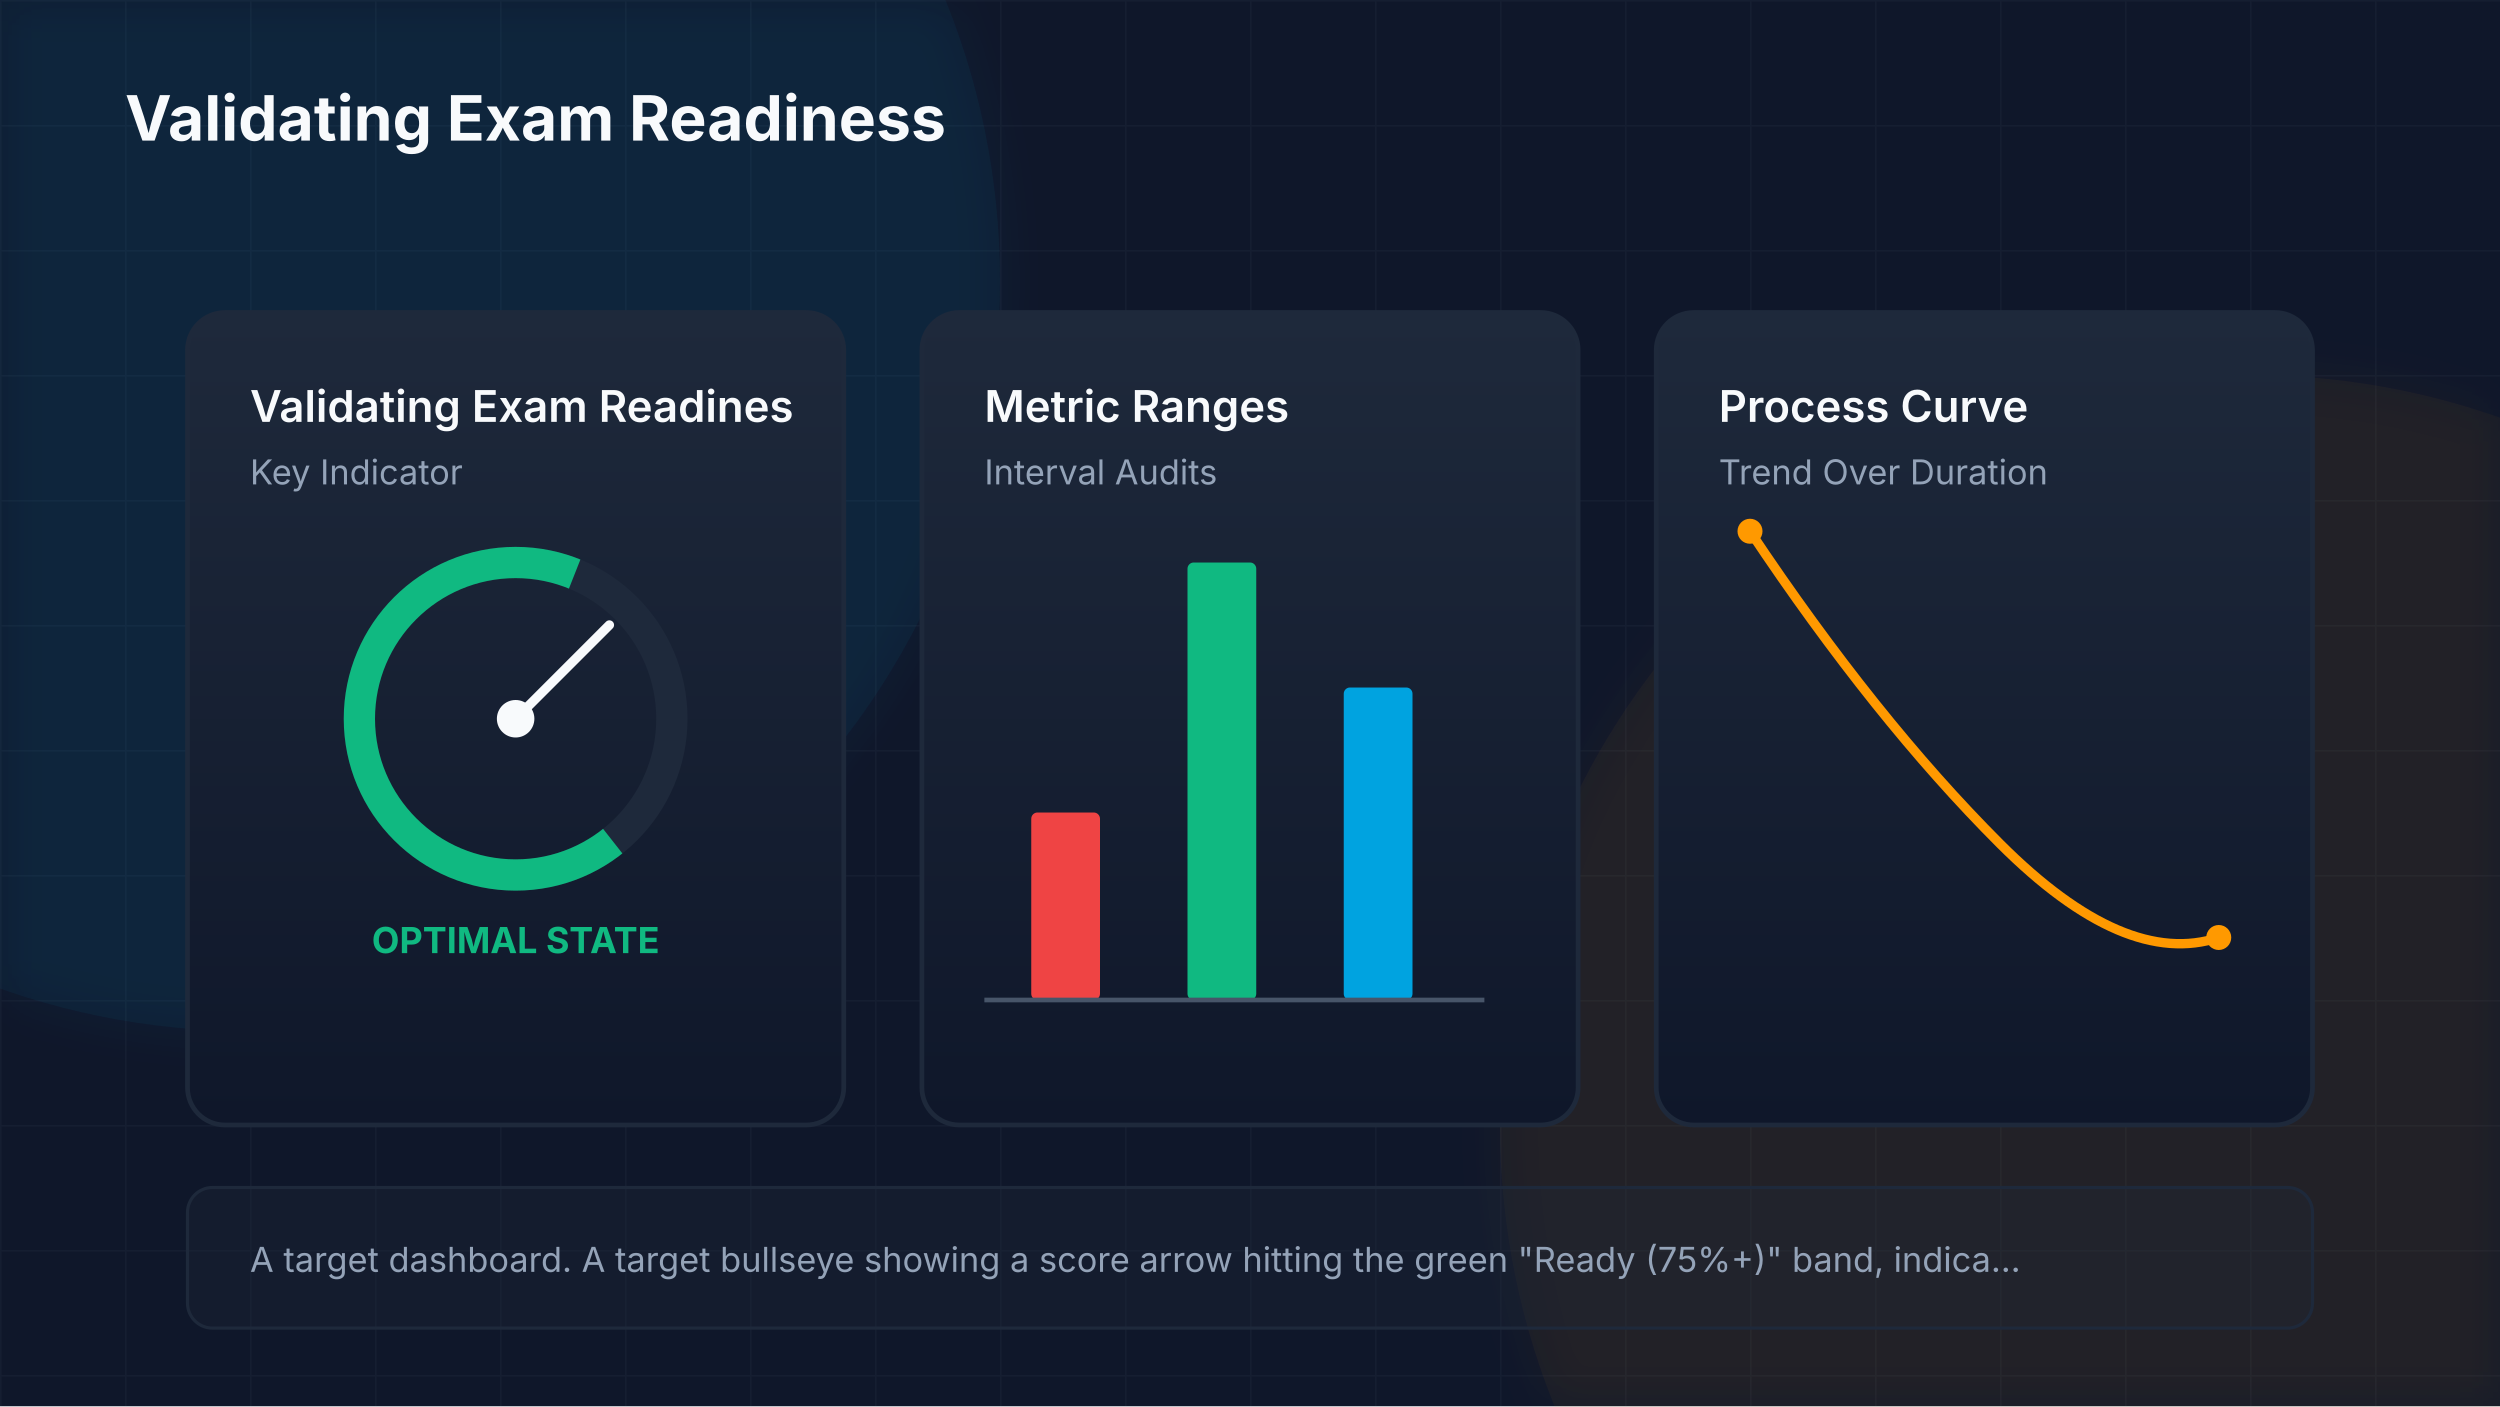
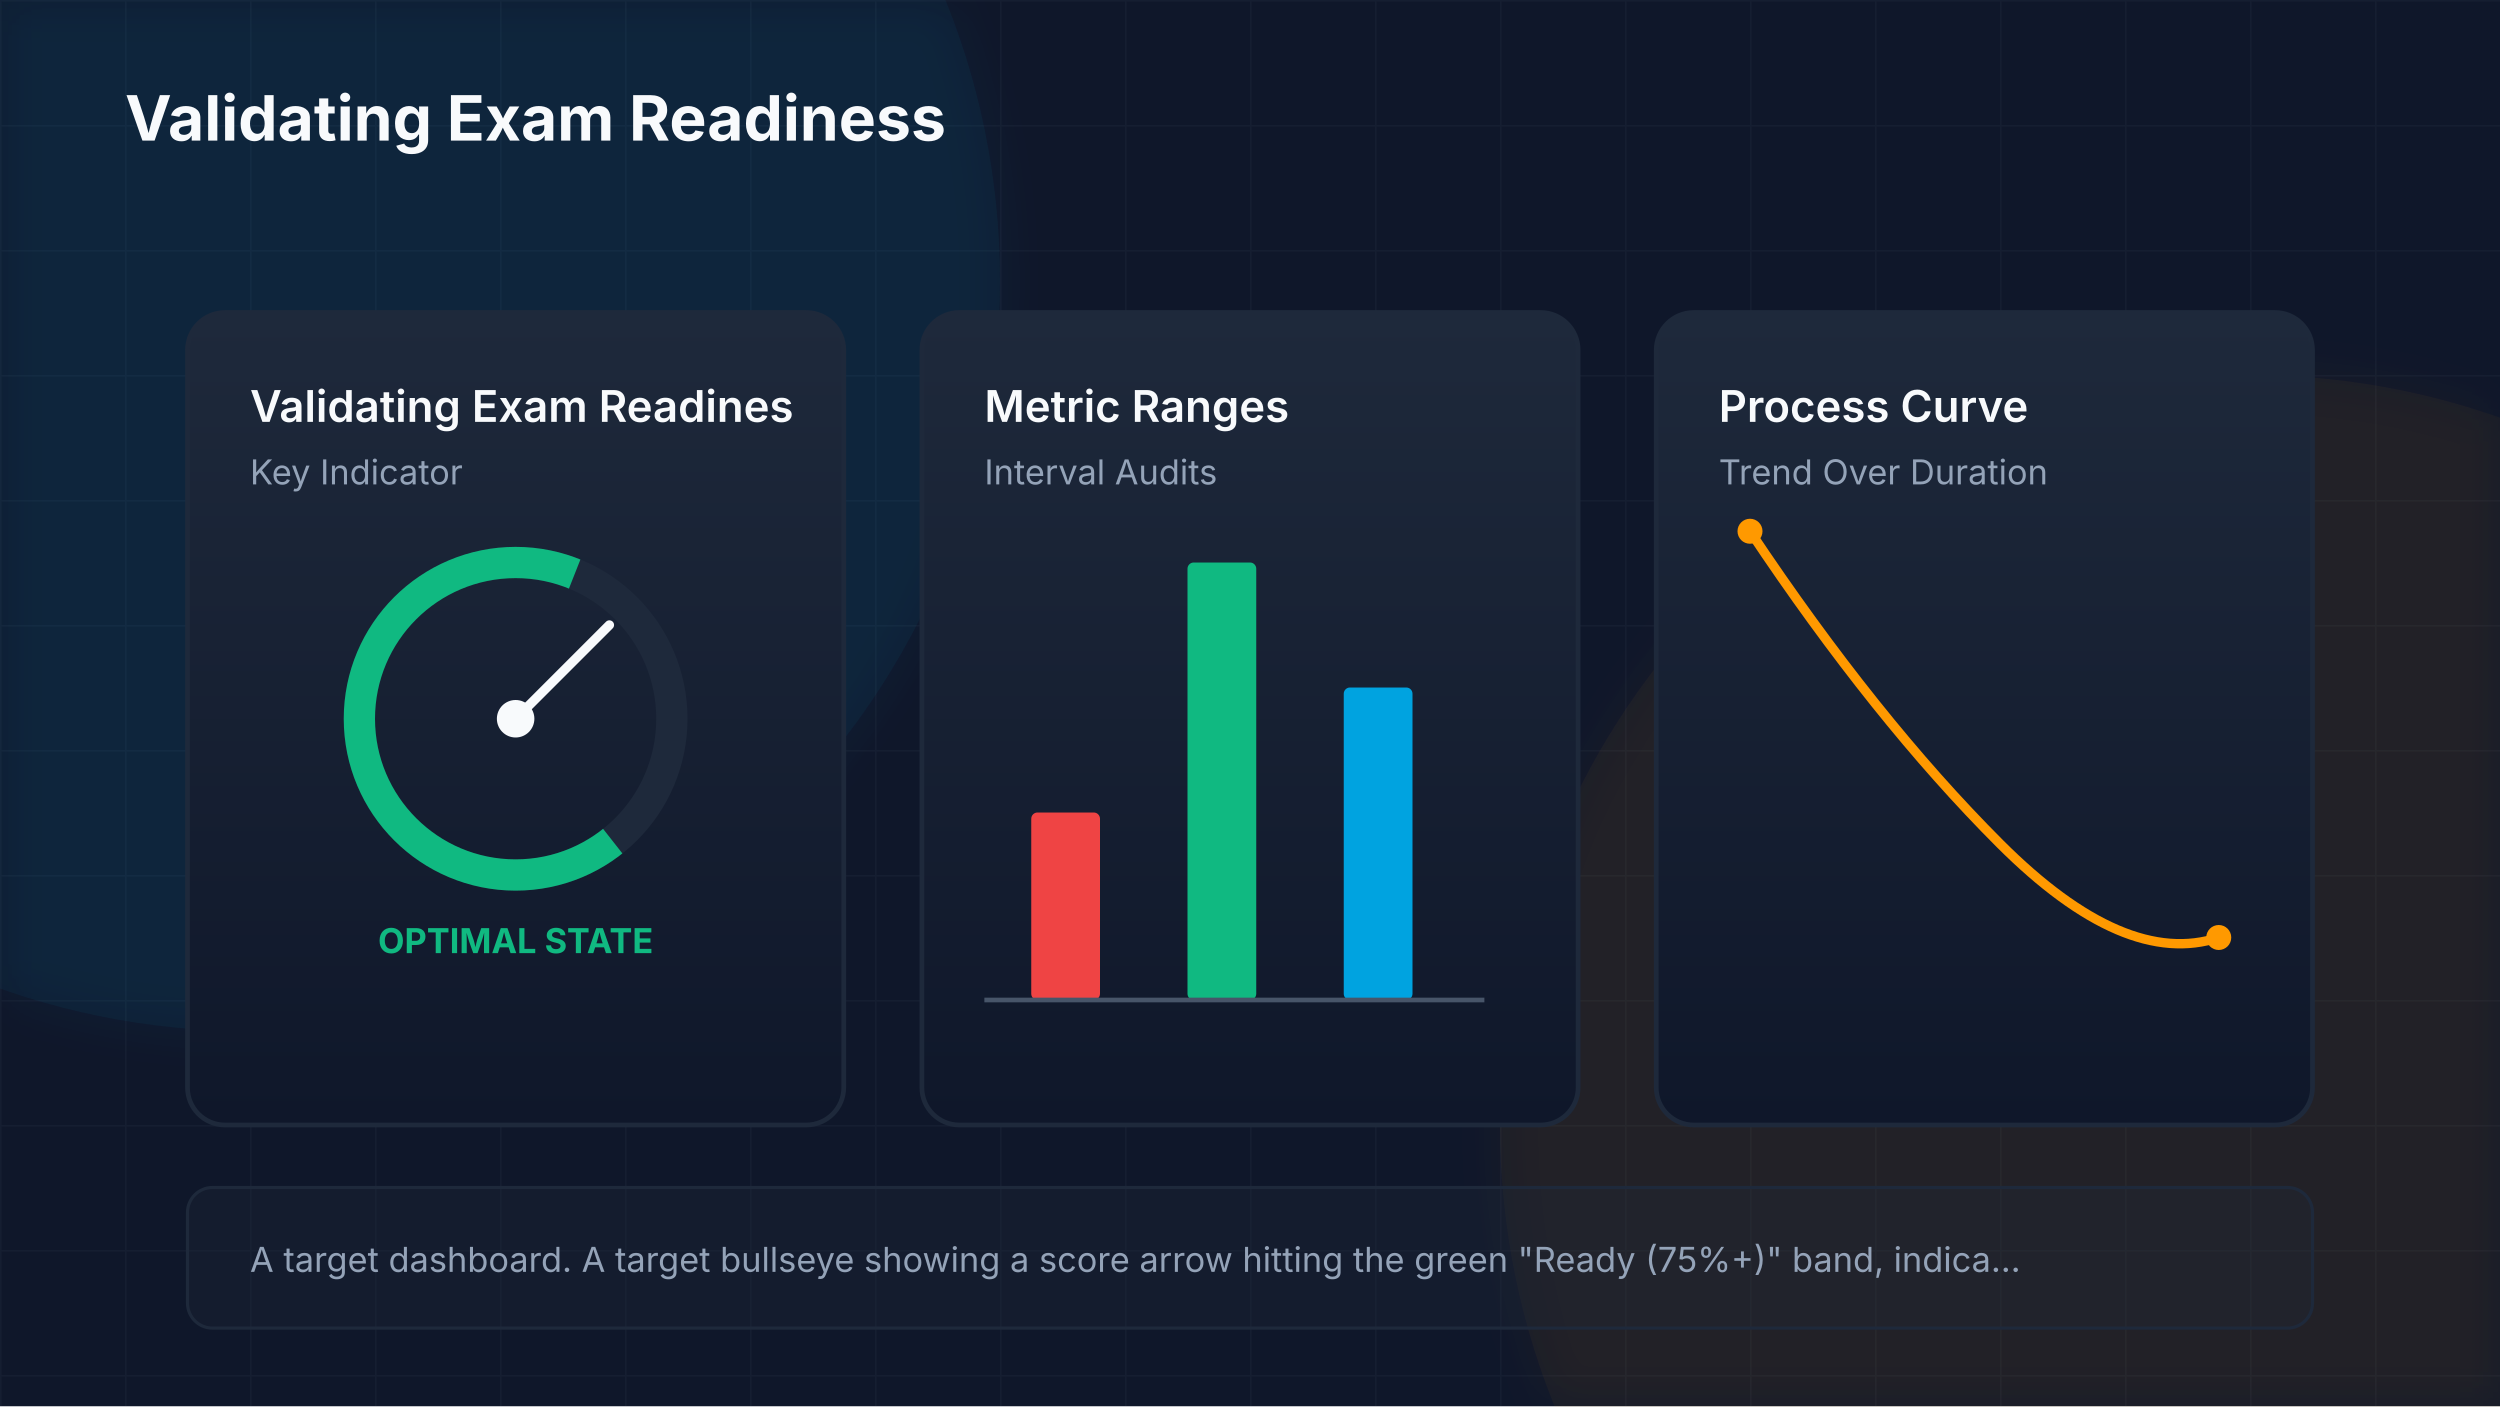
<svg xmlns="http://www.w3.org/2000/svg" viewBox="0 0 800 450" width="100%" height="100%">
  <defs>
    <linearGradient id="aws-orange" x1="0%" y1="0%" x2="100%" y2="100%">
      <stop offset="0%" stop-color="#FF9900" />
      <stop offset="100%" stop-color="#FFC400" />
    </linearGradient>
    <linearGradient id="cloud-blue" x1="0%" y1="0%" x2="100%" y2="100%">
      <stop offset="0%" stop-color="#00A3E0" />
      <stop offset="100%" stop-color="#1D70B8" />
    </linearGradient>
    <linearGradient id="success-green" x1="0%" y1="0%" x2="100%" y2="100%">
      <stop offset="0%" stop-color="#10B981" />
      <stop offset="100%" stop-color="#059669" />
    </linearGradient>
    <linearGradient id="alert-red" x1="0%" y1="0%" x2="100%" y2="100%">
      <stop offset="0%" stop-color="#EF4444" />
      <stop offset="100%" stop-color="#DC2626" />
    </linearGradient>
    <linearGradient id="warning-gold" x1="0%" y1="0%" x2="100%" y2="100%">
      <stop offset="0%" stop-color="#F59E0B" />
      <stop offset="100%" stop-color="#D97706" />
    </linearGradient>
    <linearGradient id="dark-card" x1="0%" y1="0%" x2="0%" y2="100%">
      <stop offset="0%" stop-color="#1E293B" />
      <stop offset="100%" stop-color="#0F172A" />
    </linearGradient>
    <linearGradient id="purple-glow" x1="0%" y1="0%" x2="100%" y2="100%">
      <stop offset="0%" stop-color="#8B5CF6" />
      <stop offset="100%" stop-color="#6D28D9" />
    </linearGradient>
    <filter id="glow-orange" x="-20%" y="-20%" width="140%" height="140%">
      <feGaussianBlur stdDeviation="8" result="blur" />
      <feComposite in="SourceGraphic" in2="blur" operator="over" />
    </filter>
    <filter id="glow-blue" x="-20%" y="-20%" width="140%" height="140%">
      <feGaussianBlur stdDeviation="8" result="blur" />
      <feComposite in="SourceGraphic" in2="blur" operator="over" />
    </filter>
    <pattern id="grid" width="40" height="40" patternUnits="userSpaceOnUse">
      <path d="M 40 0 L 0 0 0 40" fill="none" stroke="rgba(148, 163, 184, 0.05)" stroke-width="1" />
    </pattern>
  </defs>
  <rect width="800" height="450" fill="#0F172A" />
  <rect width="800" height="450" fill="url(#grid)" />
  <circle cx="80.0" cy="90.0" r="240.0" fill="rgba(0, 163, 224, 0.05)" filter="url(#glow-blue)" />
  <circle cx="720.0" cy="360.0" r="240.0" fill="rgba(255, 153, 0, 0.04)" filter="url(#glow-orange)" />
  <text x="40" y="45" font-family="Inter, system-ui, sans-serif" font-size="20" font-weight="700" fill="#F8FAFC">Validating Exam Readiness</text>
  <rect x="60" y="100" width="210" height="260" rx="12" fill="url(#dark-card)" stroke="#1E293B" stroke-width="1.5" />
  <text x="80" y="135" font-family="Inter, system-ui, sans-serif" font-size="14" font-weight="600" fill="#F8FAFC">Validating Exam Readines</text>
  <text x="80" y="155" font-family="Inter, system-ui, sans-serif" font-size="11" fill="#94A3B8">Key Indicator</text>
  <circle cx="165" cy="230" r="50" fill="none" stroke="#1E293B" stroke-width="10" />
  <circle cx="165" cy="230" r="50" fill="none" stroke="#10B981" stroke-width="10" stroke-dasharray="210 314" stroke-dashoffset="-45" />
  <line x1="165" y1="230" x2="195" y2="200" stroke="#F8FAFC" stroke-width="3" stroke-linecap="round" />
  <circle cx="165" cy="230" r="6" fill="#F8FAFC" />
-   <text x="165" y="305" font-family="Inter" font-size="11.5" font-weight="700" fill="#10B981" text-anchor="middle">OPTIMAL STATE</text>
+   <text x="165" y="305" font-family="Inter" font-size="11" font-weight="700" fill="#10B981" text-anchor="middle">OPTIMAL STATE</text>
  <rect x="295" y="100" width="210" height="260" rx="12" fill="url(#dark-card)" stroke="#1E293B" stroke-width="1.5" />
  <text x="315" y="135" font-family="Inter, system-ui, sans-serif" font-size="14" font-weight="600" fill="#F8FAFC">Metric Ranges</text>
  <text x="315" y="155" font-family="Inter, system-ui, sans-serif" font-size="11" fill="#94A3B8">Interval Audits</text>
  <rect x="330" y="260" width="22" height="60" rx="2" fill="#EF4444" />
  <rect x="380" y="180" width="22" height="140" rx="2" fill="#10B981" />
  <rect x="430" y="220" width="22" height="100" rx="2" fill="#00A3E0" />
  <line x1="315" y1="320" x2="475" y2="320" stroke="#475569" stroke-width="1.5" />
  <rect x="530" y="100" width="210" height="260" rx="12" fill="url(#dark-card)" stroke="#1E293B" stroke-width="1.5" />
  <text x="550" y="135" font-family="Inter, system-ui, sans-serif" font-size="14" font-weight="600" fill="#F8FAFC">Process Curve</text>
  <text x="550" y="155" font-family="Inter, system-ui, sans-serif" font-size="11" fill="#94A3B8">Trend Over Duration</text>
  <path d="M 560,170 Q 600,230 640,270 T 710,300" fill="none" stroke="#FF9900" stroke-width="3" />
  <circle cx="560" cy="170" r="4" fill="#FF9900" />
  <circle cx="710" cy="300" r="4" fill="#FF9900" />
  <rect x="60" y="380" width="680" height="45" rx="8" fill="rgba(30,41,59,0.3)" stroke="#1E293B" stroke-width="1" />
  <text x="80" y="407" font-family="Inter" font-size="11" fill="#94A3B8">A target dashboard. A target bullseye showing a score arrow hitting the green "Ready (75%+)" band, indica...</text>
</svg>
